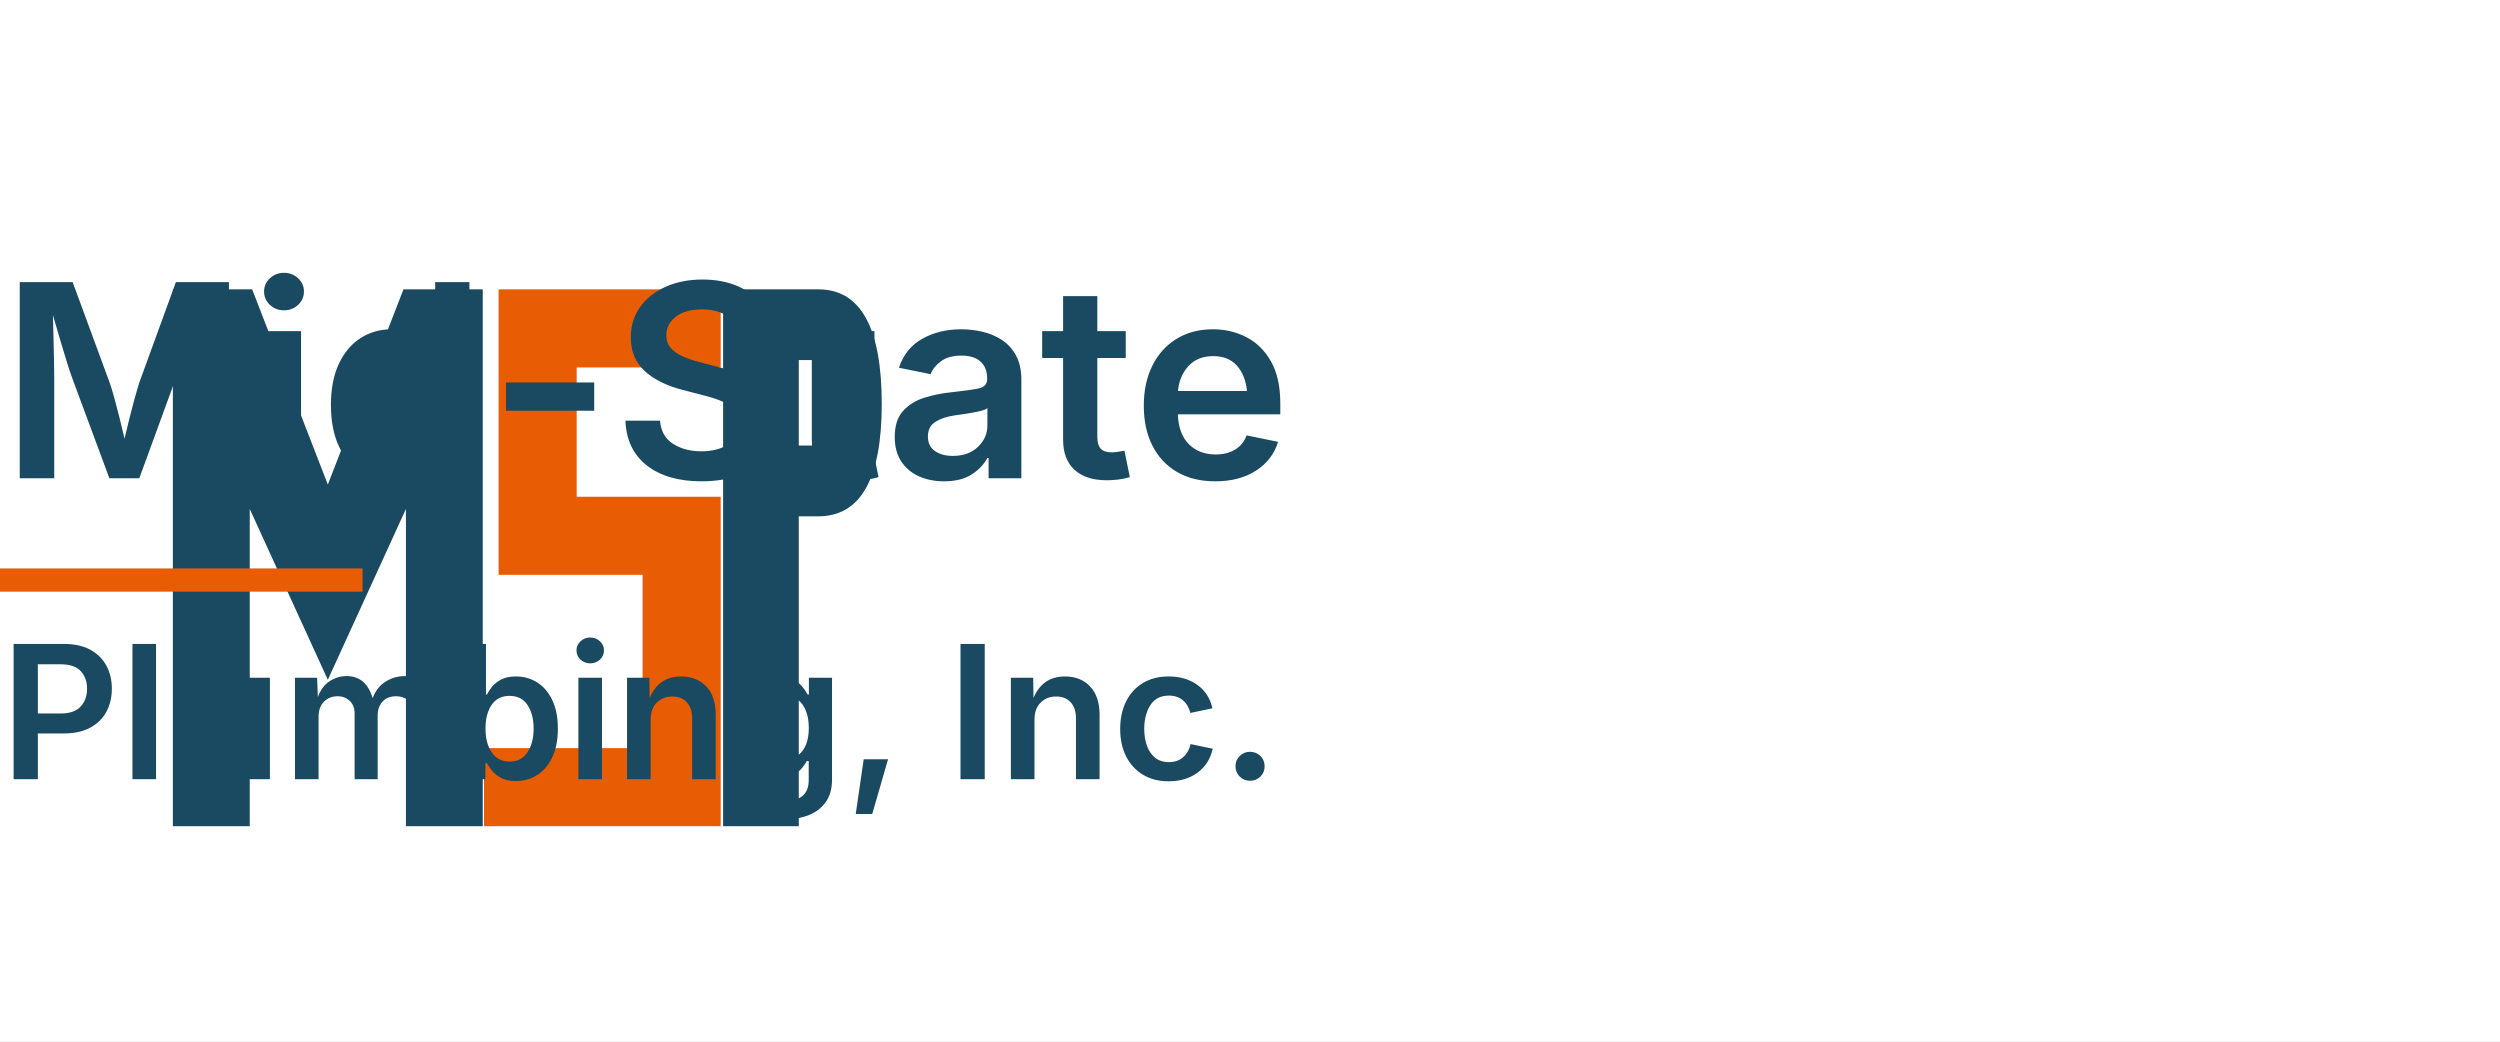
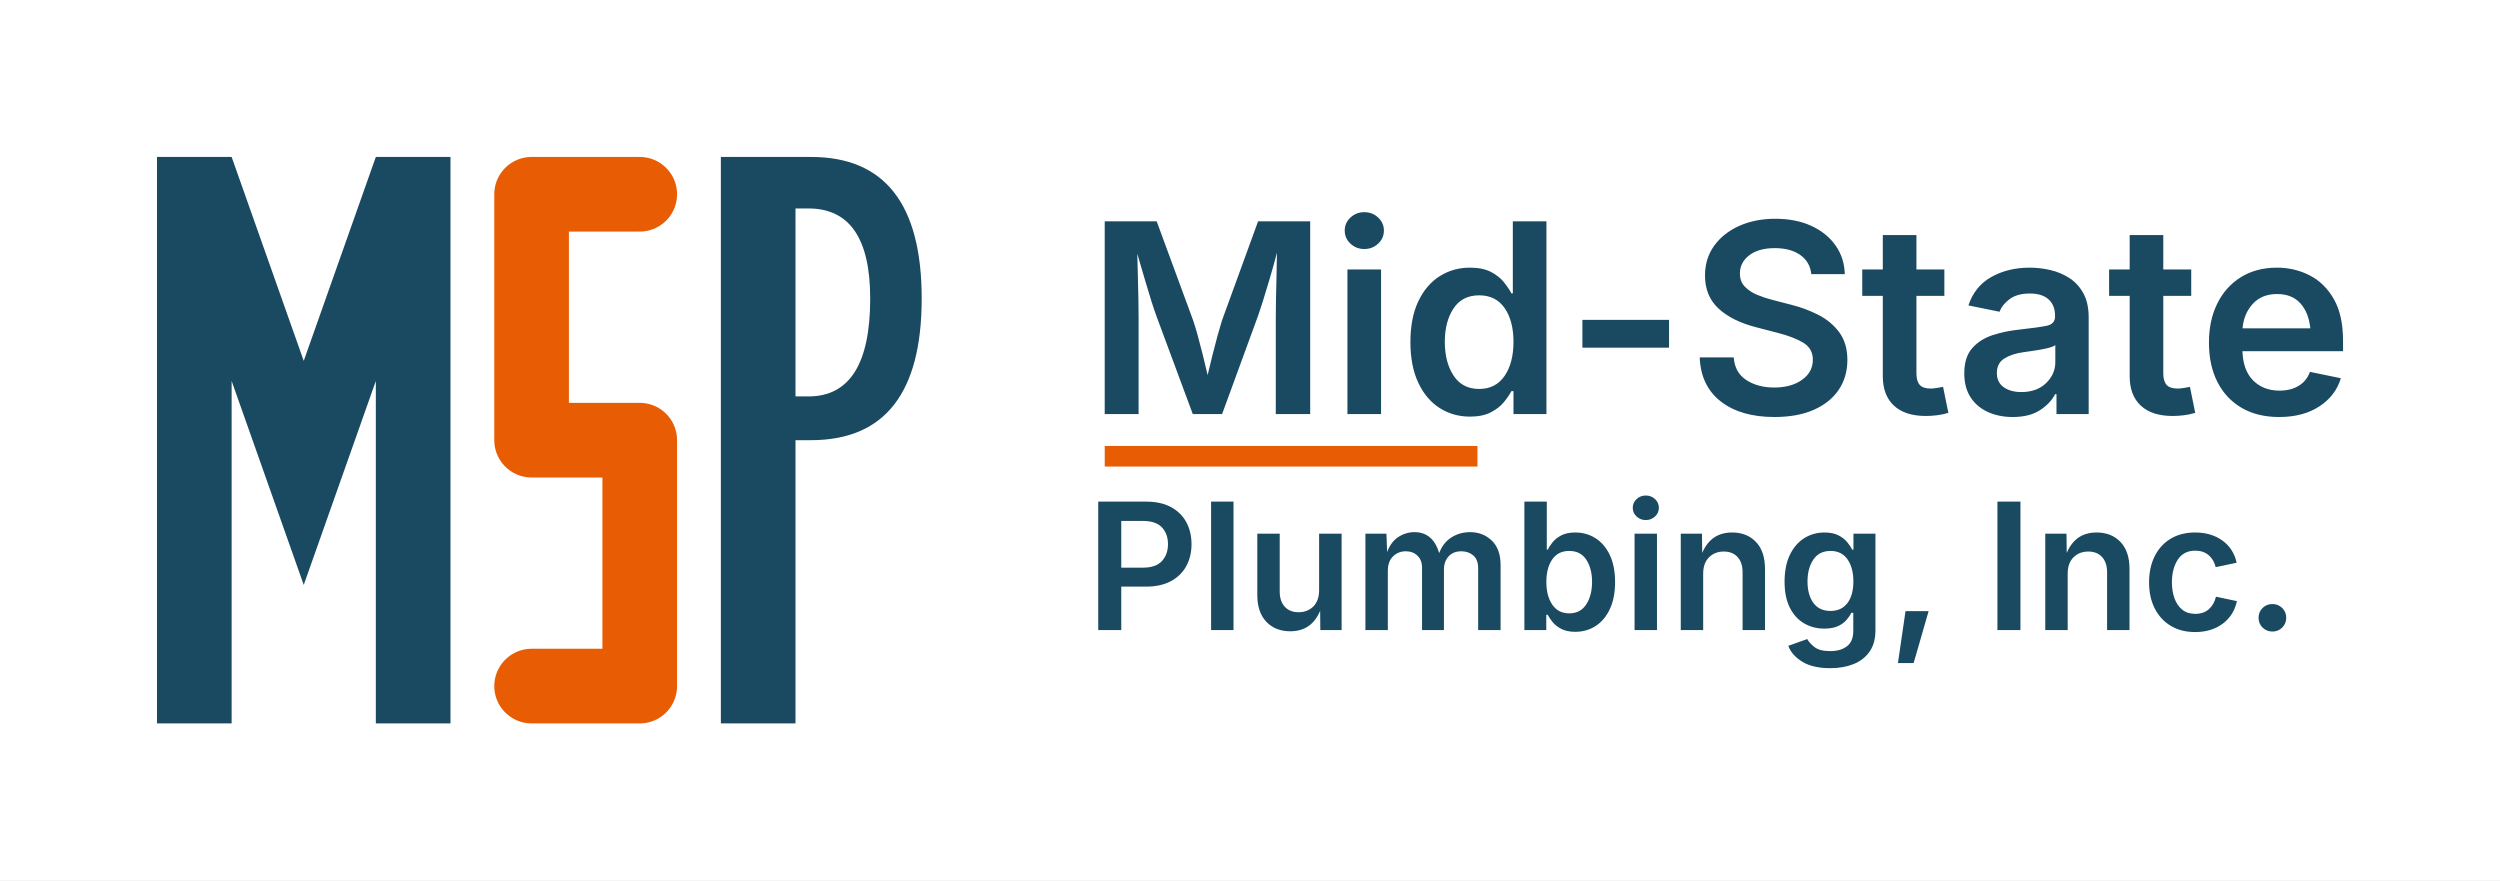
- <svg xmlns="http://www.w3.org/2000/svg" viewBox="0 0 537.85 224.00" width="1200" height="499.77" role="img" aria-label="Mid-State Plumbing, Inc.">
+ <svg xmlns="http://www.w3.org/2000/svg" viewBox="0 0 509.74 179.50" width="1200" height="422.57" role="img" aria-label="Mid-State Plumbing, Inc.">
  <rect width="100%" height="100%" fill="#ffffff" />
-   <path fill="#1a4a61" fill-rule="evenodd" d="M 37.19 177.75 L 37.19 62.25 L 54.25 62.25 L 70.53 104.25 L 86.80 62.25 L 103.86 62.25 L 103.86 177.75 L 87.33 177.75 L 87.33 109.50 L 70.53 146.25 L 53.73 109.50 L 53.73 177.75 Z M 155.57 62.25 H 176.05 Q 189.70 62.25 189.70 86.92 Q 189.70 111.08 176.05 111.08 H 171.85 V 177.75 H 155.57 Z M 171.85 77.47 V 95.85 H 175.00 Q 179.72 95.85 179.72 86.66 Q 179.72 77.47 175.00 77.47 Z" />
-   <path fill="none" stroke="#E85D04" stroke-width="16.80" stroke-linejoin="miter" stroke-linecap="square" d="M 146.65 70.65 H 115.67 V 115.27 H 146.65 V 169.35 H 112.53" />
-   <g transform="translate(0 46.71)">
-     <path fill="#1a4a61" transform="translate(0.00 56.19)" d="M4.248 0.0V-42.197H15.633L23.647 -20.419Q24.072 -19.173 24.625 -17.176Q25.177 -15.18 25.743 -12.9Q26.31 -10.62 26.791 -8.524Q27.272 -10.592 27.839 -12.872Q28.405 -15.151 28.958 -17.148Q29.51 -19.145 29.906 -20.419L37.836 -42.197H49.249V0.0H41.716V-21.297Q41.716 -22.883 41.758 -25.219Q41.801 -27.556 41.872 -30.189Q41.942 -32.823 41.971 -35.344Q41.263 -32.625 40.47 -29.935Q39.677 -27.244 38.969 -24.979Q38.261 -22.713 37.751 -21.297L29.963 0.0H23.534L15.633 -21.297Q15.123 -22.656 14.429 -24.865Q13.735 -27.074 12.957 -29.736Q12.178 -32.398 11.385 -35.117Q11.441 -32.738 11.512 -30.147Q11.583 -27.556 11.625 -25.233Q11.668 -22.911 11.668 -21.297V0.0Z M57.405 0.0V-31.662H64.769V0.0ZM61.087 -36.137Q59.331 -36.137 58.071 -37.312Q56.811 -38.487 56.811 -40.187Q56.811 -41.857 58.071 -43.033Q59.331 -44.208 61.087 -44.208Q62.871 -44.208 64.131 -43.033Q65.392 -41.857 65.392 -40.187Q65.392 -38.487 64.131 -37.312Q62.871 -36.137 61.087 -36.137Z M84.253 0.566Q80.515 0.566 77.555 -1.345Q74.596 -3.257 72.896 -6.91Q71.197 -10.563 71.197 -15.774Q71.197 -21.042 72.925 -24.681Q74.652 -28.32 77.612 -30.189Q80.571 -32.059 84.225 -32.059Q87.057 -32.059 88.855 -31.11Q90.653 -30.161 91.701 -28.844Q92.749 -27.527 93.315 -26.423H93.627V-42.197H100.99V0.0H93.769V-5.013H93.315Q92.721 -3.88 91.645 -2.577Q90.568 -1.274 88.77 -0.354Q86.972 0.566 84.253 0.566ZM86.264 -5.494Q89.86 -5.494 91.814 -8.34Q93.769 -11.187 93.769 -15.803Q93.769 -20.419 91.829 -23.208Q89.889 -25.998 86.264 -25.998Q82.525 -25.998 80.628 -23.109Q78.73 -20.221 78.73 -15.803Q78.73 -11.356 80.642 -8.425Q82.554 -5.494 86.264 -5.494Z M127.838 -20.617V-14.528H108.863V-20.617Z M150.919 0.651Q143.556 0.651 139.18 -2.747Q134.805 -6.146 134.55 -12.404H141.998Q142.253 -9.062 144.773 -7.434Q147.294 -5.806 150.862 -5.806Q154.601 -5.806 156.965 -7.491Q159.33 -9.176 159.33 -11.895Q159.33 -14.358 157.234 -15.619Q155.139 -16.879 151.712 -17.757L146.926 -19.003Q141.63 -20.362 138.67 -23.109Q135.711 -25.856 135.711 -30.331Q135.711 -34.069 137.722 -36.859Q139.732 -39.648 143.216 -41.206Q146.699 -42.764 151.117 -42.764Q155.62 -42.764 159.004 -41.206Q162.389 -39.648 164.314 -36.901Q166.24 -34.154 166.325 -30.643H158.99Q158.707 -33.333 156.569 -34.834Q154.431 -36.335 151.004 -36.335Q147.436 -36.335 145.396 -34.763Q143.357 -33.191 143.357 -30.784Q143.357 -29.0 144.448 -27.881Q145.538 -26.763 147.195 -26.083Q148.852 -25.403 150.551 -24.979L154.487 -23.959Q157.603 -23.194 160.449 -21.764Q163.295 -20.334 165.093 -17.927Q166.892 -15.52 166.892 -11.838Q166.892 -8.128 164.994 -5.31Q163.097 -2.492 159.528 -0.92Q155.96 0.651 150.919 0.651Z M188.132 -31.662V-25.885H182.015V-8.921Q182.015 -7.193 182.737 -6.386Q183.459 -5.579 185.158 -5.579Q185.668 -5.579 186.489 -5.707Q187.311 -5.834 187.849 -5.947L189.01 -0.255Q187.792 0.113 186.518 0.269Q185.243 0.425 184.082 0.425Q179.522 0.425 177.087 -1.841Q174.651 -4.106 174.651 -8.298V-25.885H170.148V-31.662H174.651V-39.195H182.015V-31.662Z M203.085 0.651Q200.083 0.651 197.676 -0.439Q195.269 -1.529 193.881 -3.653Q192.493 -5.777 192.493 -8.893Q192.493 -12.461 194.235 -14.429Q195.977 -16.397 198.738 -17.29Q201.499 -18.182 204.558 -18.493Q208.692 -18.946 210.533 -19.329Q212.374 -19.711 212.374 -21.354V-21.495Q212.374 -23.817 210.958 -25.106Q209.542 -26.395 206.852 -26.395Q204.076 -26.395 202.434 -25.177Q200.791 -23.959 200.225 -22.401L193.399 -23.789Q194.787 -27.98 198.426 -30.02Q202.065 -32.059 206.823 -32.059Q209.061 -32.059 211.34 -31.535Q213.62 -31.011 215.518 -29.779Q217.415 -28.547 218.576 -26.437Q219.737 -24.327 219.737 -21.155V0.0H212.686V-4.361H212.402Q211.354 -2.322 209.061 -0.835Q206.767 0.651 203.085 0.651ZM204.982 -4.814Q208.381 -4.814 210.406 -6.769Q212.431 -8.723 212.431 -11.356V-15.095Q211.921 -14.698 210.618 -14.401Q209.315 -14.104 207.857 -13.891Q206.398 -13.679 205.436 -13.537Q202.943 -13.197 201.287 -12.178Q199.63 -11.158 199.63 -8.978Q199.63 -6.938 201.131 -5.876Q202.632 -4.814 204.982 -4.814Z M242.195 -31.662V-25.885H236.078V-8.921Q236.078 -7.193 236.8 -6.386Q237.522 -5.579 239.222 -5.579Q239.731 -5.579 240.553 -5.707Q241.374 -5.834 241.912 -5.947L243.073 -0.255Q241.855 0.113 240.581 0.269Q239.307 0.425 238.146 0.425Q233.586 0.425 231.15 -1.841Q228.715 -4.106 228.715 -8.298V-25.885H224.212V-31.662H228.715V-39.195H236.078V-31.662Z M261.453 0.651Q256.667 0.651 253.226 -1.359Q249.785 -3.37 247.93 -7.023Q246.075 -10.677 246.075 -15.633Q246.075 -20.504 247.902 -24.2Q249.729 -27.896 253.084 -29.977Q256.44 -32.059 260.972 -32.059Q264.823 -32.059 268.123 -30.374Q271.422 -28.688 273.433 -25.163Q275.443 -21.637 275.443 -16.086V-13.764H253.41Q253.552 -9.544 255.775 -7.335Q257.998 -5.126 261.538 -5.126Q263.974 -5.126 265.715 -6.174Q267.457 -7.222 268.193 -9.232L274.962 -7.845Q273.829 -4.021 270.275 -1.685Q266.721 0.651 261.453 0.651ZM253.438 -18.776H268.278Q267.938 -22.175 266.112 -24.228Q264.285 -26.281 261.0 -26.281Q257.63 -26.281 255.662 -24.115Q253.693 -21.948 253.438 -18.776Z" />
-     <rect x="0.00" y="75.58" width="78.00" height="5" fill="#E85D04" />
-     <path fill="#1a4a61" transform="translate(0.00 120.93)" d="M2.93 0.0V-29.102H13.809Q17.148 -29.102 19.434 -27.852Q21.719 -26.602 22.891 -24.424Q24.062 -22.246 24.062 -19.473Q24.062 -16.68 22.881 -14.502Q21.699 -12.324 19.395 -11.084Q17.09 -9.844 13.73 -9.844H8.145V0.0ZM8.145 -14.141H13.047Q15.996 -14.141 17.363 -15.645Q18.73 -17.148 18.73 -19.473Q18.73 -21.797 17.363 -23.262Q15.996 -24.727 13.008 -24.727H8.145Z M33.574 -29.102V0.0H28.496V-29.102Z M46.445 0.273Q43.066 0.273 41.016 -1.875Q38.965 -4.023 38.965 -7.949V-21.836H44.043V-8.73Q44.043 -6.543 45.186 -5.293Q46.328 -4.043 48.32 -4.043Q50.352 -4.043 51.66 -5.352Q52.969 -6.66 52.969 -9.043V-21.836H58.066V0.0H53.242L53.203 -4.375Q51.25 0.273 46.445 0.273Z M63.457 0.0V-21.836H68.223L68.379 -17.676Q69.238 -20.0 70.928 -21.094Q72.617 -22.188 74.57 -22.188Q78.75 -22.188 80.176 -17.441Q81.055 -19.805 82.949 -20.996Q84.844 -22.188 87.148 -22.188Q90.098 -22.188 92.09 -20.273Q94.082 -18.359 94.082 -14.727V0.0H89.004V-13.945Q89.004 -15.977 87.891 -16.914Q86.777 -17.852 85.215 -17.852Q83.359 -17.852 82.305 -16.699Q81.25 -15.547 81.25 -13.711V0.0H76.289V-14.18Q76.289 -15.84 75.254 -16.846Q74.219 -17.852 72.598 -17.852Q70.918 -17.852 69.727 -16.709Q68.535 -15.566 68.535 -13.379V0.0Z M110.996 0.391Q109.121 0.391 107.881 -0.244Q106.641 -0.879 105.898 -1.777Q105.156 -2.676 104.766 -3.457H104.434V0.0H99.473V-29.102H104.551V-18.223H104.766Q105.137 -18.984 105.859 -19.893Q106.582 -20.801 107.832 -21.455Q109.082 -22.109 111.016 -22.109Q113.535 -22.109 115.576 -20.82Q117.617 -19.531 118.818 -17.021Q120.02 -14.512 120.02 -10.879Q120.02 -7.285 118.838 -4.766Q117.656 -2.246 115.625 -0.928Q113.594 0.391 110.996 0.391ZM109.629 -3.789Q112.168 -3.789 113.486 -5.811Q114.805 -7.832 114.805 -10.898Q114.805 -13.945 113.506 -15.938Q112.207 -17.93 109.629 -17.93Q107.109 -17.93 105.781 -16.006Q104.453 -14.082 104.453 -10.898Q104.453 -7.715 105.801 -5.752Q107.148 -3.789 109.629 -3.789Z M124.434 0.0V-21.836H129.512V0.0ZM126.973 -24.922Q125.762 -24.922 124.893 -25.732Q124.023 -26.543 124.023 -27.715Q124.023 -28.867 124.893 -29.678Q125.762 -30.488 126.973 -30.488Q128.203 -30.488 129.072 -29.678Q129.941 -28.867 129.941 -27.715Q129.941 -26.543 129.072 -25.732Q128.203 -24.922 126.973 -24.922Z M139.98 -12.793V0.0H134.902V-21.836H139.707L139.766 -17.48Q141.719 -22.109 146.523 -22.109Q149.902 -22.109 151.943 -19.961Q153.984 -17.812 153.984 -13.887V0.0H148.906V-13.105Q148.906 -15.293 147.773 -16.543Q146.641 -17.793 144.648 -17.793Q142.617 -17.793 141.299 -16.484Q139.98 -15.176 139.98 -12.793Z M168.789 8.633Q164.844 8.633 162.461 7.188Q160.078 5.742 159.258 3.574L163.555 2.031Q164.062 2.969 165.225 3.867Q166.387 4.766 168.77 4.766Q171.133 4.766 172.559 3.662Q173.984 2.559 173.984 0.215V-3.906H173.555Q173.164 -3.125 172.441 -2.285Q171.719 -1.445 170.508 -0.889Q169.297 -0.332 167.402 -0.332Q164.902 -0.332 162.861 -1.514Q160.82 -2.695 159.619 -5.059Q158.418 -7.422 158.418 -10.977Q158.418 -14.551 159.619 -17.041Q160.82 -19.531 162.871 -20.82Q164.922 -22.109 167.441 -22.109Q169.375 -22.109 170.625 -21.465Q171.875 -20.82 172.617 -19.912Q173.359 -19.004 173.75 -18.223H174.023V-21.836H179.004V0.059Q179.004 2.988 177.676 4.883Q176.348 6.777 174.043 7.705Q171.738 8.633 168.789 8.633ZM168.828 -4.336Q171.309 -4.336 172.656 -6.113Q174.004 -7.891 174.004 -11.016Q174.004 -14.121 172.676 -16.025Q171.348 -17.93 168.828 -17.93Q166.25 -17.93 164.932 -15.957Q163.613 -13.984 163.613 -11.016Q163.613 -7.988 164.941 -6.162Q166.27 -4.336 168.828 -4.336Z M184.102 7.48 185.82 -4.297H191.055L187.656 7.48Z M211.855 -29.102V0.0H206.641V-29.102Z M222.559 -12.793V0.0H217.48V-21.836H222.285L222.344 -17.48Q224.297 -22.109 229.102 -22.109Q232.48 -22.109 234.521 -19.961Q236.562 -17.812 236.562 -13.887V0.0H231.484V-13.105Q231.484 -15.293 230.352 -16.543Q229.219 -17.793 227.227 -17.793Q225.195 -17.793 223.877 -16.484Q222.559 -15.176 222.559 -12.793Z M251.426 0.449Q248.242 0.449 245.898 -0.967Q243.555 -2.383 242.275 -4.912Q240.996 -7.441 240.996 -10.801Q240.996 -14.199 242.275 -16.748Q243.555 -19.297 245.898 -20.703Q248.242 -22.109 251.426 -22.109Q255.078 -22.109 257.607 -20.283Q260.137 -18.457 260.84 -15.254L256.094 -14.258Q255.684 -15.957 254.492 -16.973Q253.301 -17.988 251.465 -17.988Q248.809 -17.988 247.49 -15.938Q246.172 -13.887 246.172 -10.82Q246.172 -8.809 246.758 -7.188Q247.344 -5.566 248.516 -4.619Q249.688 -3.672 251.465 -3.672Q253.34 -3.672 254.541 -4.736Q255.742 -5.801 256.152 -7.559L260.898 -6.562Q260.195 -3.301 257.656 -1.426Q255.117 0.449 251.426 0.449Z M268.926 0.332Q267.617 0.332 266.709 -0.566Q265.801 -1.465 265.801 -2.793Q265.801 -4.102 266.709 -5.0Q267.617 -5.898 268.926 -5.898Q270.254 -5.898 271.162 -5.0Q272.07 -4.102 272.07 -2.793Q272.07 -1.465 271.162 -0.566Q270.254 0.332 268.926 0.332Z" />
+   <g transform="translate(26.23 5.75)">
+     <path fill="#1a4a61" fill-rule="evenodd" d="M 5.78 141.75 L 5.78 26.25 L 21.00 26.25 L 35.70 67.83 L 50.40 26.25 L 65.62 26.25 L 65.62 141.75 L 50.40 141.75 L 50.40 71.93 L 35.70 113.51 L 21.00 71.93 L 21.00 141.75 Z M 120.75 141.75 V 26.25 H 139.12 Q 161.70 26.25 161.70 55.12 Q 161.70 84.00 139.12 84.00 H 135.97 V 141.75 Z M 135.97 36.75 H 138.60 Q 151.20 36.75 151.20 55.12 Q 151.20 75.08 138.60 75.08 H 135.97 Z" />
+     <path fill="none" stroke="#E85D04" stroke-width="15.22" stroke-linejoin="round" stroke-linecap="round" d="M 104.21 33.86 H 82.16 V 84.00 H 104.21 V 134.14 H 82.16" />
+   </g>
+   <g transform="translate(221.29 43.26)">
+     <path fill="#1a4a61" transform="translate(0 41.16)" d="M3.955 0.0V-39.287H14.555L22.017 -19.011Q22.412 -17.851 22.926 -15.992Q23.44 -14.133 23.968 -12.01Q24.495 -9.888 24.943 -7.937Q25.392 -9.861 25.919 -11.984Q26.446 -14.106 26.96 -15.965Q27.475 -17.824 27.844 -19.011L35.227 -39.287H45.853V0.0H38.839V-19.828Q38.839 -21.305 38.878 -23.48Q38.918 -25.655 38.984 -28.107Q39.05 -30.56 39.076 -32.906Q38.417 -30.375 37.679 -27.87Q36.94 -25.365 36.281 -23.256Q35.622 -21.146 35.147 -19.828L27.896 0.0H21.911L14.555 -19.828Q14.08 -21.094 13.434 -23.15Q12.788 -25.207 12.063 -27.686Q11.338 -30.164 10.6 -32.695Q10.652 -30.48 10.718 -28.068Q10.784 -25.655 10.824 -23.493Q10.863 -21.331 10.863 -19.828V0.0Z M53.446 0.0V-29.479H60.302V0.0ZM56.874 -33.645Q55.239 -33.645 54.066 -34.739Q52.893 -35.833 52.893 -37.415Q52.893 -38.971 54.066 -40.065Q55.239 -41.159 56.874 -41.159Q58.535 -41.159 59.708 -40.065Q60.882 -38.971 60.882 -37.415Q60.882 -35.833 59.708 -34.739Q58.535 -33.645 56.874 -33.645Z M78.442 0.527Q74.962 0.527 72.207 -1.252Q69.451 -3.032 67.869 -6.434Q66.287 -9.835 66.287 -14.687Q66.287 -19.591 67.896 -22.979Q69.504 -26.367 72.259 -28.107Q75.015 -29.848 78.416 -29.848Q81.053 -29.848 82.727 -28.964Q84.401 -28.081 85.377 -26.855Q86.353 -25.629 86.88 -24.601H87.17V-39.287H94.025V0.0H87.302V-4.667H86.88Q86.326 -3.612 85.324 -2.399Q84.322 -1.187 82.648 -0.33Q80.974 0.527 78.442 0.527ZM80.314 -5.115Q83.663 -5.115 85.482 -7.765Q87.302 -10.415 87.302 -14.713Q87.302 -19.011 85.496 -21.608Q83.689 -24.205 80.314 -24.205Q76.834 -24.205 75.067 -21.516Q73.301 -18.826 73.301 -14.713Q73.301 -10.573 75.081 -7.844Q76.86 -5.115 80.314 -5.115Z M119.021 -19.195V-13.526H101.355V-19.195Z M140.511 0.606Q133.655 0.606 129.582 -2.558Q125.508 -5.722 125.271 -11.549H132.205Q132.442 -8.438 134.789 -6.921Q137.136 -5.405 140.458 -5.405Q143.938 -5.405 146.14 -6.974Q148.342 -8.543 148.342 -11.074Q148.342 -13.368 146.391 -14.542Q144.439 -15.715 141.249 -16.532L136.793 -17.692Q131.862 -18.958 129.107 -21.516Q126.352 -24.073 126.352 -28.239Q126.352 -31.72 128.224 -34.317Q130.096 -36.914 133.339 -38.364Q136.582 -39.814 140.695 -39.814Q144.888 -39.814 148.039 -38.364Q151.189 -36.914 152.982 -34.356Q154.775 -31.799 154.854 -28.529H148.025Q147.762 -31.034 145.771 -32.432Q143.78 -33.829 140.59 -33.829Q137.268 -33.829 135.369 -32.366Q133.471 -30.902 133.471 -28.661Q133.471 -27.0 134.486 -25.958Q135.501 -24.917 137.043 -24.284Q138.586 -23.651 140.168 -23.256L143.833 -22.307Q146.733 -21.595 149.383 -20.263Q152.033 -18.932 153.708 -16.69Q155.382 -14.449 155.382 -11.021Q155.382 -7.567 153.615 -4.944Q151.849 -2.32 148.526 -0.857Q145.204 0.606 140.511 0.606Z M175.157 -29.479V-24.1H169.462V-8.306Q169.462 -6.697 170.134 -5.946Q170.807 -5.194 172.389 -5.194Q172.863 -5.194 173.628 -5.313Q174.393 -5.432 174.894 -5.537L175.975 -0.237Q174.841 0.105 173.654 0.25Q172.468 0.396 171.387 0.396Q167.142 0.396 164.874 -1.714Q162.606 -3.823 162.606 -7.726V-24.1H158.414V-29.479H162.606V-36.492H169.462V-29.479Z M189.079 0.606Q186.284 0.606 184.043 -0.409Q181.802 -1.424 180.51 -3.401Q179.218 -5.379 179.218 -8.279Q179.218 -11.602 180.839 -13.434Q182.461 -15.267 185.032 -16.097Q187.603 -16.928 190.45 -17.218Q194.3 -17.64 196.014 -17.996Q197.728 -18.352 197.728 -19.881V-20.013Q197.728 -22.175 196.409 -23.375Q195.091 -24.574 192.586 -24.574Q190.002 -24.574 188.473 -23.44Q186.943 -22.307 186.416 -20.856L180.062 -22.148Q181.354 -26.051 184.742 -27.949Q188.13 -29.848 192.56 -29.848Q194.643 -29.848 196.765 -29.36Q198.888 -28.872 200.654 -27.725Q202.421 -26.578 203.502 -24.614Q204.583 -22.649 204.583 -19.696V0.0H198.018V-4.061H197.754Q196.778 -2.162 194.643 -0.778Q192.507 0.606 189.079 0.606ZM190.846 -4.482Q194.01 -4.482 195.895 -6.302Q197.78 -8.121 197.78 -10.573V-14.054Q197.306 -13.685 196.093 -13.408Q194.88 -13.131 193.522 -12.933Q192.164 -12.735 191.268 -12.604Q188.947 -12.287 187.405 -11.338Q185.862 -10.389 185.862 -8.358Q185.862 -6.46 187.26 -5.471Q188.657 -4.482 190.846 -4.482Z M225.492 -29.479V-24.1H219.797V-8.306Q219.797 -6.697 220.469 -5.946Q221.142 -5.194 222.724 -5.194Q223.198 -5.194 223.963 -5.313Q224.728 -5.432 225.229 -5.537L226.31 -0.237Q225.176 0.105 223.989 0.25Q222.803 0.396 221.722 0.396Q217.477 0.396 215.209 -1.714Q212.941 -3.823 212.941 -7.726V-24.1H208.749V-29.479H212.941V-36.492H219.797V-29.479Z M243.422 0.606Q238.966 0.606 235.762 -1.266Q232.559 -3.138 230.832 -6.539Q229.104 -9.94 229.104 -14.555Q229.104 -19.09 230.805 -22.531Q232.506 -25.972 235.63 -27.91Q238.755 -29.848 242.974 -29.848Q246.56 -29.848 249.631 -28.279Q252.703 -26.71 254.575 -23.427Q256.447 -20.145 256.447 -14.977V-12.814H235.934Q236.065 -8.886 238.135 -6.829Q240.205 -4.772 243.501 -4.772Q245.769 -4.772 247.39 -5.748Q249.012 -6.724 249.697 -8.596L255.999 -7.304Q254.944 -3.744 251.635 -1.569Q248.326 0.606 243.422 0.606ZM235.96 -17.481H249.776Q249.46 -20.646 247.759 -22.557Q246.059 -24.469 243.0 -24.469Q239.862 -24.469 238.03 -22.452Q236.197 -20.435 235.96 -17.481Z" />
+     <rect x="3.96" y="47.67" width="76.00" height="4.20" fill="#E85D04" />
+     <path fill="#1a4a61" transform="translate(0 85.21)" d="M2.637 0.0V-26.191H12.428Q15.434 -26.191 17.49 -25.066Q19.547 -23.941 20.602 -21.981Q21.656 -20.021 21.656 -17.525Q21.656 -15.012 20.593 -13.052Q19.529 -11.092 17.455 -9.976Q15.381 -8.859 12.357 -8.859H7.33V0.0ZM7.33 -12.727H11.742Q14.396 -12.727 15.627 -14.08Q16.857 -15.434 16.857 -17.525Q16.857 -19.617 15.627 -20.936Q14.396 -22.254 11.707 -22.254H7.33Z M30.217 -26.191V0.0H25.646V-26.191Z M41.801 0.246Q38.76 0.246 36.914 -1.688Q35.068 -3.621 35.068 -7.154V-19.652H39.639V-7.857Q39.639 -5.889 40.667 -4.764Q41.695 -3.639 43.488 -3.639Q45.316 -3.639 46.494 -4.816Q47.672 -5.994 47.672 -8.139V-19.652H52.26V0.0H47.918L47.883 -3.938Q46.125 0.246 41.801 0.246Z M57.111 0.0V-19.652H61.4L61.541 -15.908Q62.314 -18.0 63.835 -18.984Q65.355 -19.969 67.113 -19.969Q70.875 -19.969 72.158 -15.697Q72.949 -17.824 74.654 -18.896Q76.359 -19.969 78.434 -19.969Q81.088 -19.969 82.881 -18.246Q84.674 -16.523 84.674 -13.254V0.0H80.104V-12.551Q80.104 -14.379 79.102 -15.223Q78.1 -16.066 76.693 -16.066Q75.023 -16.066 74.074 -15.029Q73.125 -13.992 73.125 -12.34V0.0H68.66V-12.762Q68.66 -14.256 67.729 -15.161Q66.797 -16.066 65.338 -16.066Q63.826 -16.066 62.754 -15.038Q61.682 -14.01 61.682 -12.041V0.0Z M99.896 0.352Q98.209 0.352 97.093 -0.22Q95.977 -0.791 95.309 -1.6Q94.641 -2.408 94.289 -3.111H93.99V0.0H89.525V-26.191H94.096V-16.4H94.289Q94.623 -17.086 95.273 -17.903Q95.924 -18.721 97.049 -19.31Q98.174 -19.898 99.914 -19.898Q102.182 -19.898 104.019 -18.738Q105.855 -17.578 106.937 -15.319Q108.018 -13.061 108.018 -9.791Q108.018 -6.557 106.954 -4.289Q105.891 -2.021 104.062 -0.835Q102.234 0.352 99.896 0.352ZM98.666 -3.41Q100.951 -3.41 102.138 -5.229Q103.324 -7.049 103.324 -9.809Q103.324 -12.551 102.155 -14.344Q100.986 -16.137 98.666 -16.137Q96.398 -16.137 95.203 -14.405Q94.008 -12.674 94.008 -9.809Q94.008 -6.943 95.221 -5.177Q96.434 -3.41 98.666 -3.41Z M111.99 0.0V-19.652H116.561V0.0ZM114.275 -22.43Q113.186 -22.43 112.403 -23.159Q111.621 -23.889 111.621 -24.943Q111.621 -25.98 112.403 -26.71Q113.186 -27.439 114.275 -27.439Q115.383 -27.439 116.165 -26.71Q116.947 -25.98 116.947 -24.943Q116.947 -23.889 116.165 -23.159Q115.383 -22.43 114.275 -22.43Z M125.982 -11.514V0.0H121.412V-19.652H125.736L125.789 -15.732Q127.547 -19.898 131.871 -19.898Q134.912 -19.898 136.749 -17.965Q138.586 -16.031 138.586 -12.498V0.0H134.016V-11.795Q134.016 -13.764 132.996 -14.889Q131.977 -16.014 130.184 -16.014Q128.355 -16.014 127.169 -14.836Q125.982 -13.658 125.982 -11.514Z M151.91 7.77Q148.359 7.77 146.215 6.469Q144.07 5.168 143.332 3.217L147.199 1.828Q147.656 2.672 148.702 3.48Q149.748 4.289 151.893 4.289Q154.02 4.289 155.303 3.296Q156.586 2.303 156.586 0.193V-3.516H156.199Q155.848 -2.812 155.197 -2.057Q154.547 -1.301 153.457 -0.8Q152.367 -0.299 150.662 -0.299Q148.412 -0.299 146.575 -1.362Q144.738 -2.426 143.657 -4.553Q142.576 -6.68 142.576 -9.879Q142.576 -13.096 143.657 -15.337Q144.738 -17.578 146.584 -18.738Q148.43 -19.898 150.697 -19.898Q152.438 -19.898 153.562 -19.318Q154.688 -18.738 155.355 -17.921Q156.023 -17.104 156.375 -16.4H156.621V-19.652H161.104V0.053Q161.104 2.689 159.908 4.395Q158.713 6.1 156.639 6.935Q154.564 7.77 151.91 7.77ZM151.945 -3.902Q154.178 -3.902 155.391 -5.502Q156.604 -7.102 156.604 -9.914Q156.604 -12.709 155.408 -14.423Q154.213 -16.137 151.945 -16.137Q149.625 -16.137 148.438 -14.361Q147.252 -12.586 147.252 -9.914Q147.252 -7.189 148.447 -5.546Q149.643 -3.902 151.945 -3.902Z M165.691 6.732 167.238 -3.867H171.949L168.891 6.732Z M190.67 -26.191V0.0H185.977V-26.191Z M200.303 -11.514V0.0H195.732V-19.652H200.057L200.109 -15.732Q201.867 -19.898 206.191 -19.898Q209.232 -19.898 211.069 -17.965Q212.906 -16.031 212.906 -12.498V0.0H208.336V-11.795Q208.336 -13.764 207.316 -14.889Q206.297 -16.014 204.504 -16.014Q202.676 -16.014 201.489 -14.836Q200.303 -13.658 200.303 -11.514Z M226.283 0.404Q223.418 0.404 221.309 -0.87Q219.199 -2.145 218.048 -4.421Q216.896 -6.697 216.896 -9.721Q216.896 -12.779 218.048 -15.073Q219.199 -17.367 221.309 -18.633Q223.418 -19.898 226.283 -19.898Q229.57 -19.898 231.847 -18.255Q234.123 -16.611 234.756 -13.729L230.484 -12.832Q230.115 -14.361 229.043 -15.275Q227.971 -16.189 226.318 -16.189Q223.928 -16.189 222.741 -14.344Q221.555 -12.498 221.555 -9.738Q221.555 -7.928 222.082 -6.469Q222.609 -5.01 223.664 -4.157Q224.719 -3.305 226.318 -3.305Q228.006 -3.305 229.087 -4.263Q230.168 -5.221 230.537 -6.803L234.809 -5.906Q234.176 -2.971 231.891 -1.283Q229.605 0.404 226.283 0.404Z M242.033 0.299Q240.855 0.299 240.038 -0.51Q239.221 -1.318 239.221 -2.514Q239.221 -3.691 240.038 -4.5Q240.855 -5.309 242.033 -5.309Q243.229 -5.309 244.046 -4.5Q244.863 -3.691 244.863 -2.514Q244.863 -1.318 244.046 -0.51Q243.229 0.299 242.033 0.299Z" />
  </g>
</svg>
